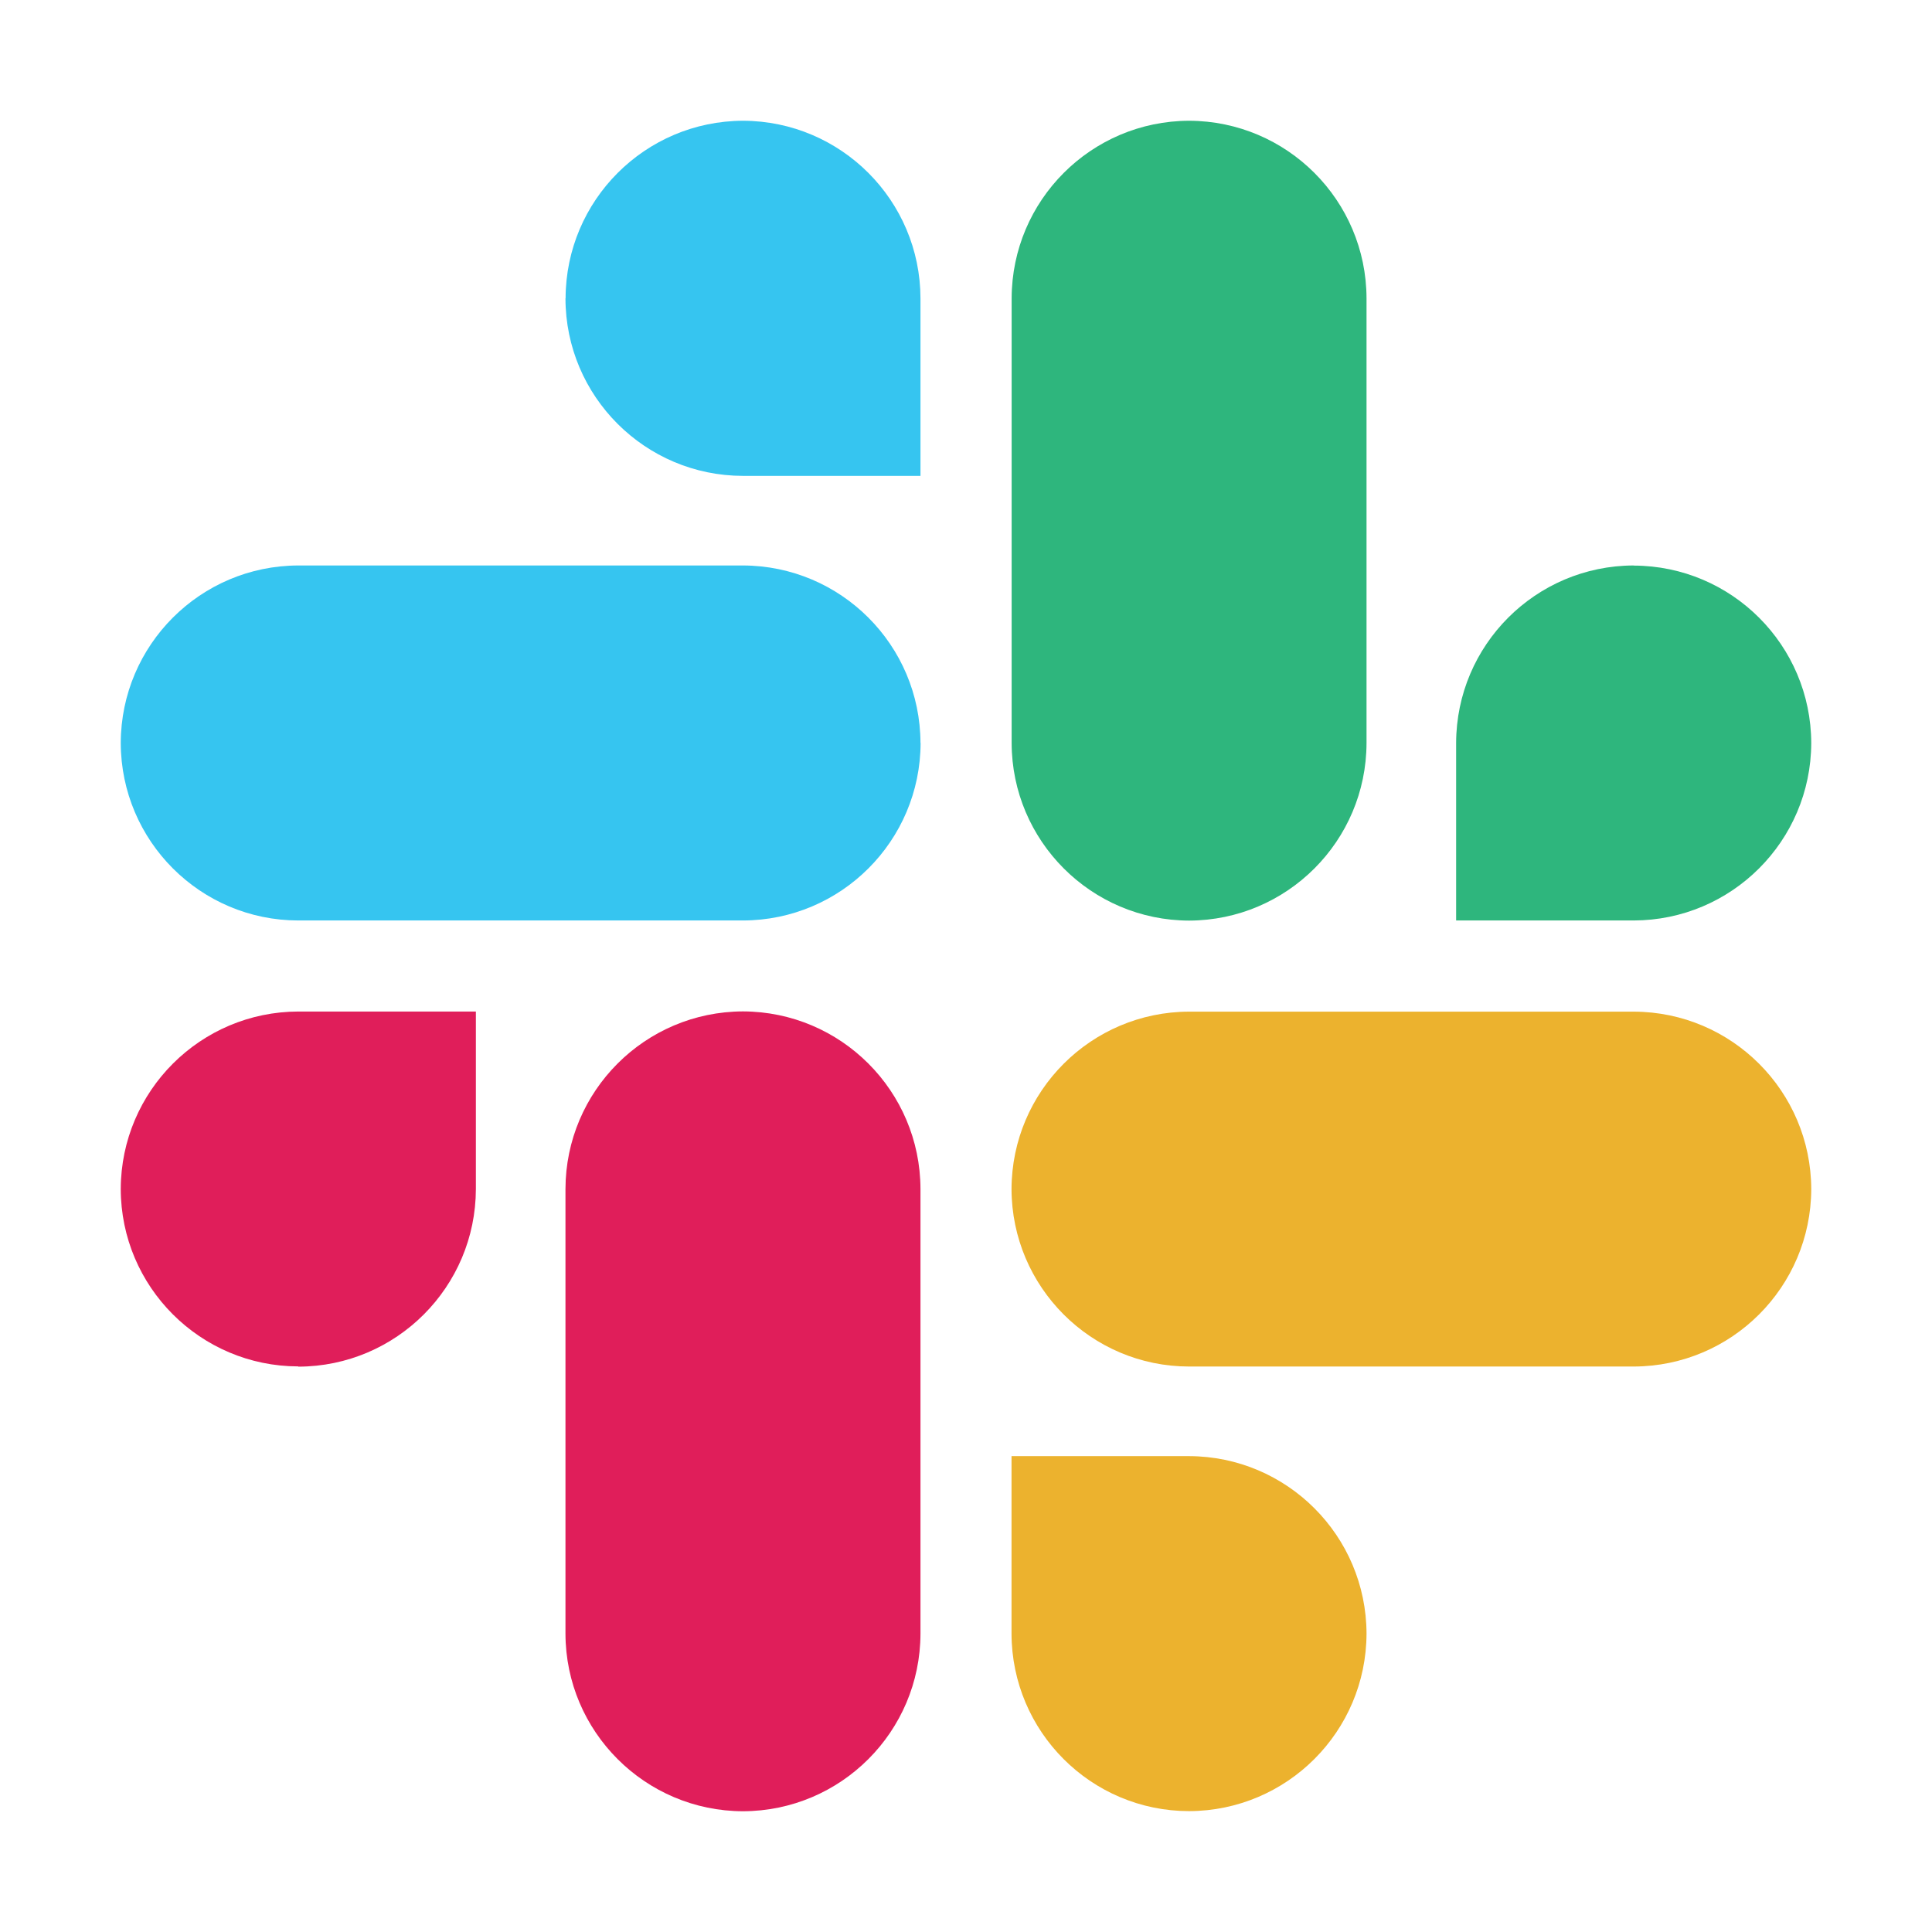
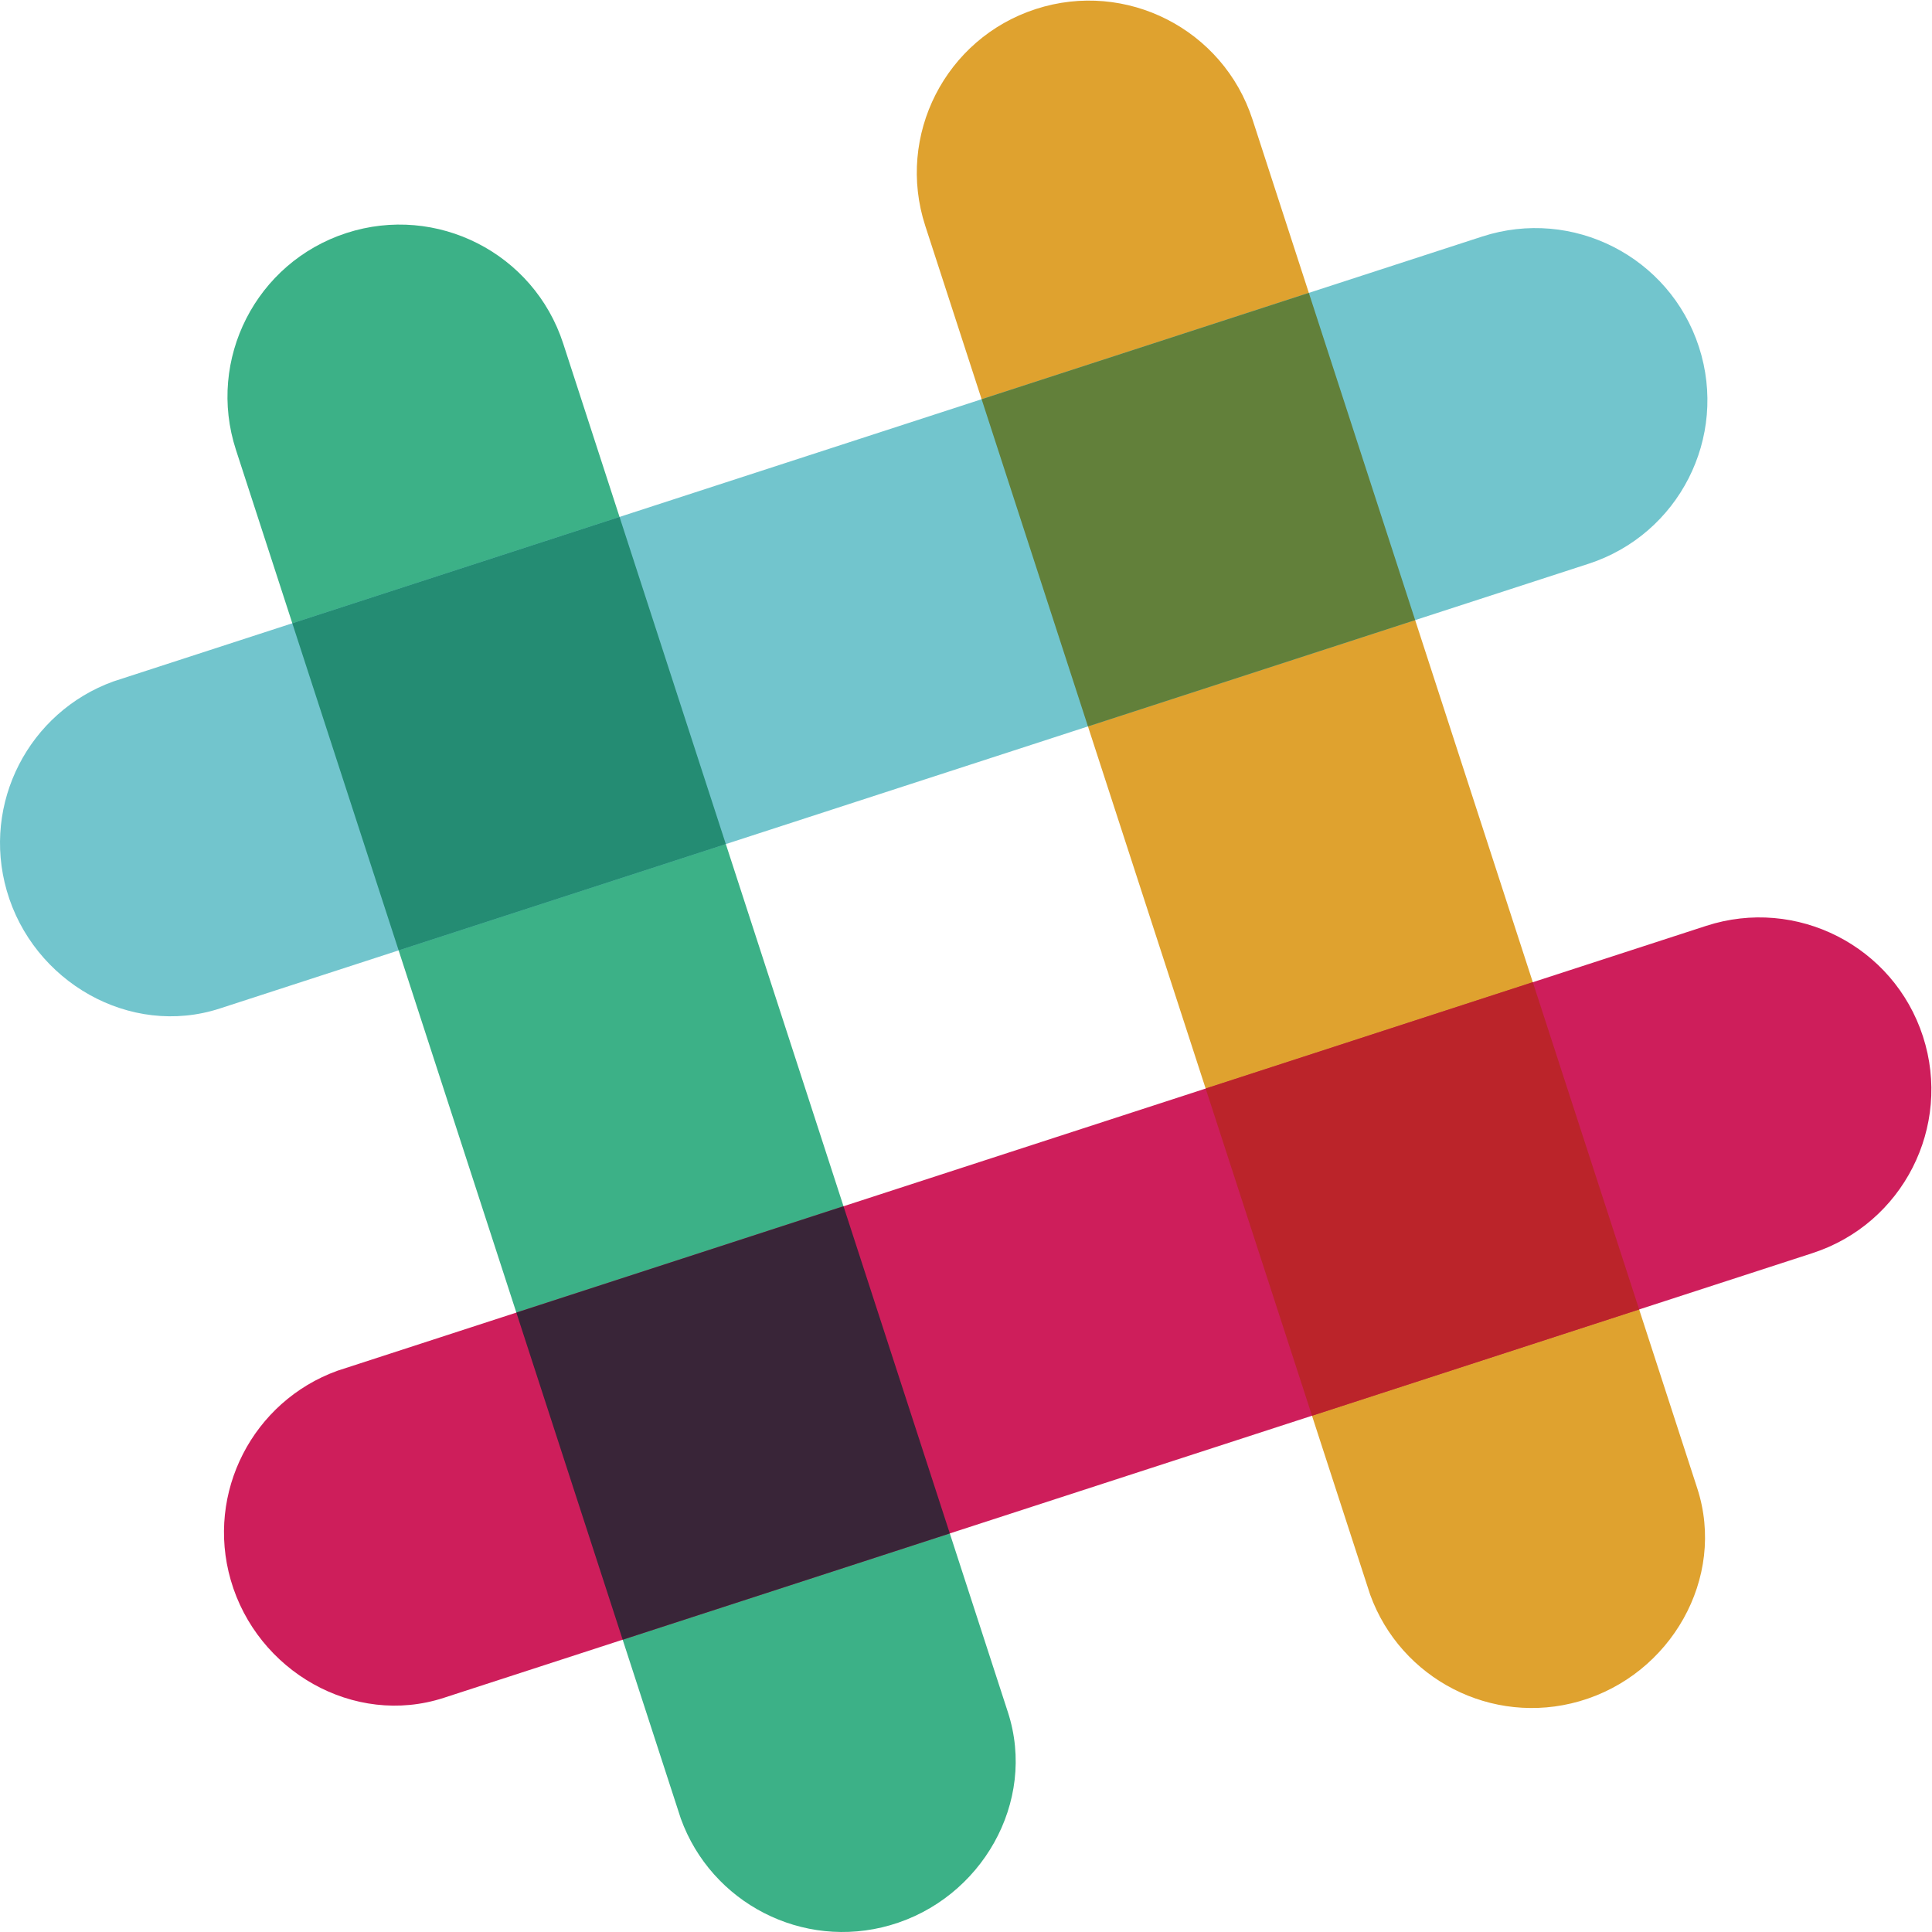
- <svg xmlns="http://www.w3.org/2000/svg" viewBox="0 0 16 16" fill="none">
-   <g id="SVGRepo_bgCarrier" stroke-width="0" />
-   <g id="SVGRepo_tracerCarrier" stroke-linecap="round" stroke-linejoin="round" />
-   <g id="SVGRepo_iconCarrier">
-     <g fill-rule="evenodd" clip-rule="evenodd">
-       <path fill="#E01E5A" d="M2.471 11.318a1.474 1.474 0 001.47-1.471v-1.47h-1.47A1.474 1.474 0 001 9.846c.001.811.659 1.469 1.47 1.47zm3.682-2.942a1.474 1.474 0 00-1.47 1.471v3.683c.002.811.66 1.468 1.47 1.47a1.474 1.474 0 001.47-1.47V9.846a1.474 1.474 0 00-1.47-1.47z" />
-       <path fill="#36C5F0" d="M4.683 2.471c.001.811.659 1.469 1.47 1.47h1.47v-1.47A1.474 1.474 0 006.154 1a1.474 1.474 0 00-1.47 1.47zm2.94 3.682a1.474 1.474 0 00-1.47-1.47H2.47A1.474 1.474 0 001 6.153c.002.812.66 1.469 1.47 1.47h3.684a1.474 1.474 0 001.47-1.47z" />
-       <path fill="#2EB67D" d="M9.847 7.624a1.474 1.474 0 001.47-1.47V2.47A1.474 1.474 0 009.848 1a1.474 1.474 0 00-1.47 1.47v3.684c.002.81.659 1.468 1.47 1.47zm3.682-2.941a1.474 1.474 0 00-1.47 1.47v1.47h1.47A1.474 1.474 0 0015 6.154a1.474 1.474 0 00-1.47-1.47z" />
-       <path fill="#ECB22E" d="M8.377 9.847c.002.811.659 1.469 1.47 1.47h3.683A1.474 1.474 0 0015 9.848a1.474 1.474 0 00-1.47-1.47H9.847a1.474 1.474 0 00-1.47 1.47zm2.94 3.682a1.474 1.474 0 00-1.47-1.47h-1.47v1.47c.002.812.659 1.469 1.47 1.47a1.474 1.474 0 001.47-1.47z" />
-     </g>
-   </g>
+ <svg xmlns="http://www.w3.org/2000/svg" width="800px" height="800px" viewBox="0 0 256 256" preserveAspectRatio="xMidYMid">
+   <path d="M165.964 15.838c-3.89-11.975-16.752-18.528-28.725-14.636-11.975 3.89-18.528 16.752-14.636 28.725l58.947 181.365c4.048 11.187 16.132 17.473 27.732 14.135 12.1-3.483 19.475-16.334 15.614-28.217L165.964 15.838" fill="#DFA22F" />
+   <path d="M74.626 45.516C70.734 33.542 57.873 26.989 45.9 30.879 33.924 34.77 27.37 47.631 31.263 59.606l58.948 181.366c4.047 11.186 16.132 17.473 27.732 14.132 12.099-3.481 19.474-16.332 15.613-28.217L74.626 45.516" fill="#3CB187" />
+   <path d="M240.162 166.045c11.975-3.89 18.526-16.75 14.636-28.726-3.89-11.973-16.752-18.527-28.725-14.636L44.708 181.632c-11.187 4.046-17.473 16.13-14.135 27.73 3.483 12.099 16.334 19.475 28.217 15.614l181.372-58.93" fill="#CE1E5B" />
+   <path d="M82.508 217.27l43.347-14.084-14.086-43.352-43.35 14.09 14.089 43.347" fill="#392538" />
+   <path d="M173.847 187.591c16.388-5.323 31.62-10.273 43.348-14.084l-14.088-43.36-43.35 14.09 14.09 43.354" fill="#BB242A" />
+   <path d="M210.484 74.706c11.974-3.89 18.527-16.751 14.637-28.727-3.89-11.973-16.752-18.526-28.727-14.636L15.028 90.293C3.842 94.337-2.445 106.422.896 118.022c3.481 12.098 16.332 19.474 28.217 15.613l181.371-58.93" fill="#72C5CD" />
+   <path d="M52.822 125.933c11.805-3.836 27.025-8.782 43.354-14.086-5.323-16.39-10.273-31.622-14.084-43.352l-43.36 14.092 14.09 43.346" fill="#248C73" />
+   <path d="M144.16 96.256l43.356-14.088a546179.21 546179.21 0 0 0-14.089-43.36L130.07 52.9l14.09 43.356" fill="#62803A" />
</svg>
